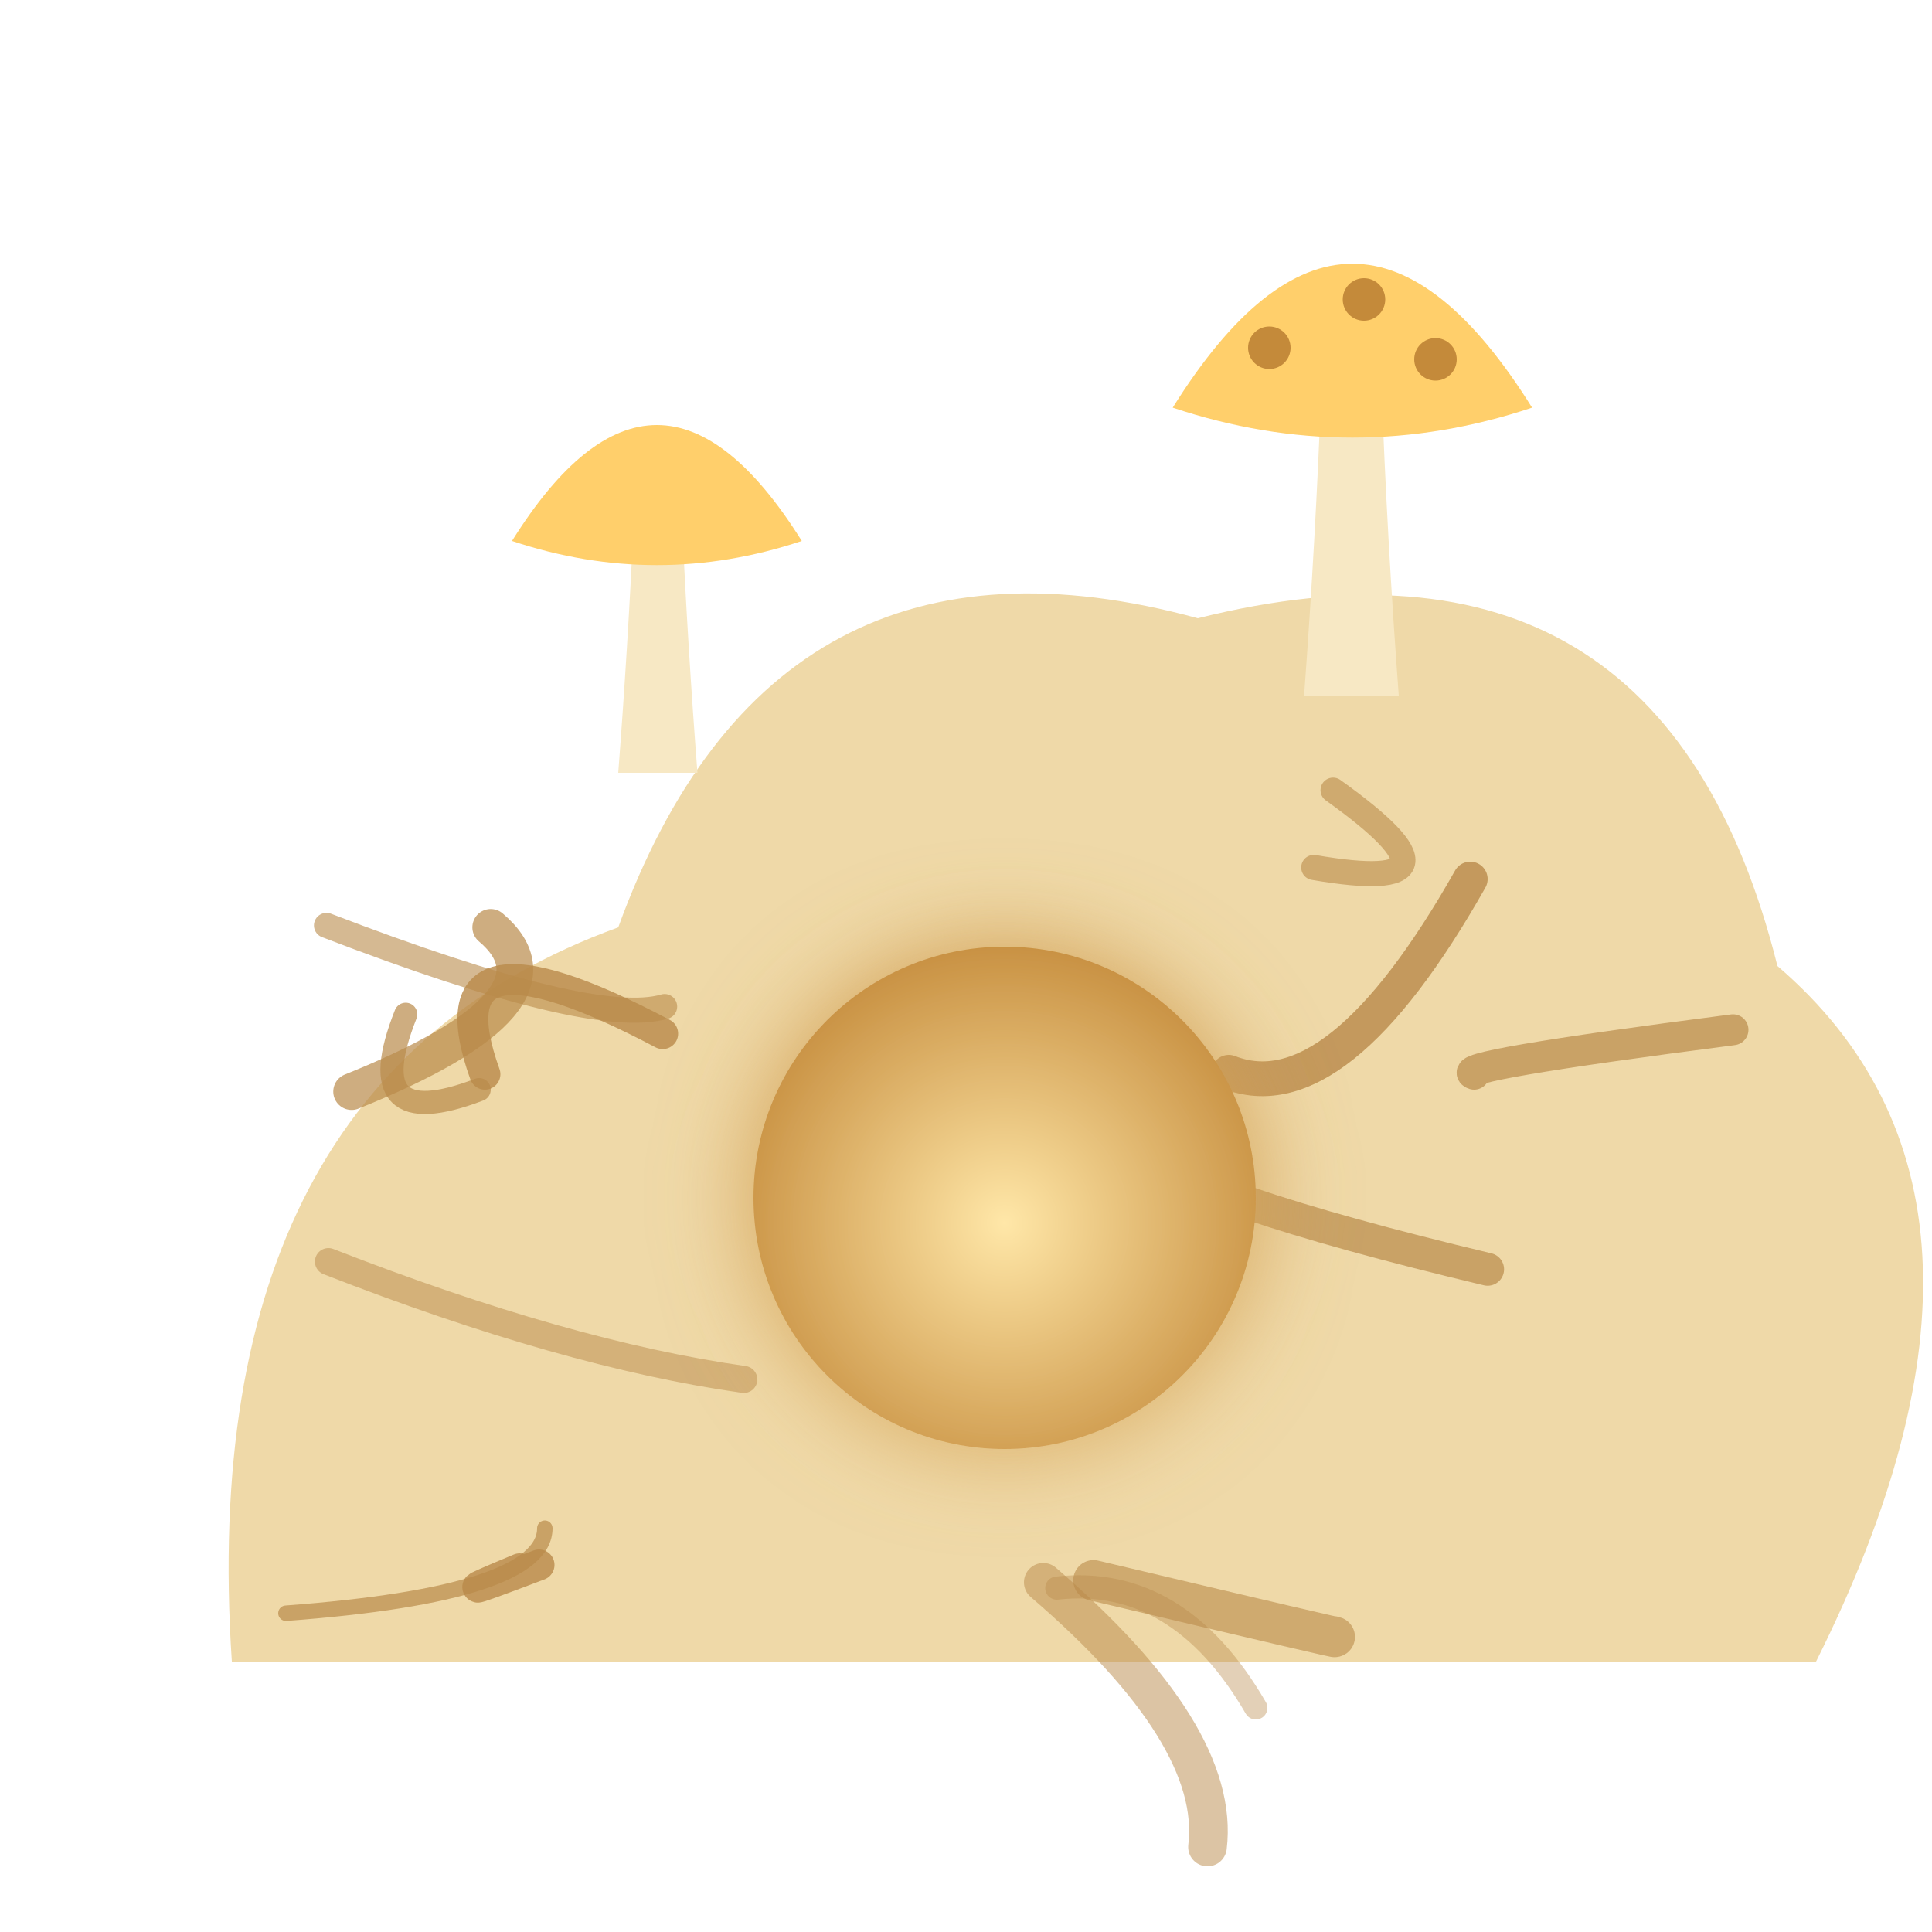
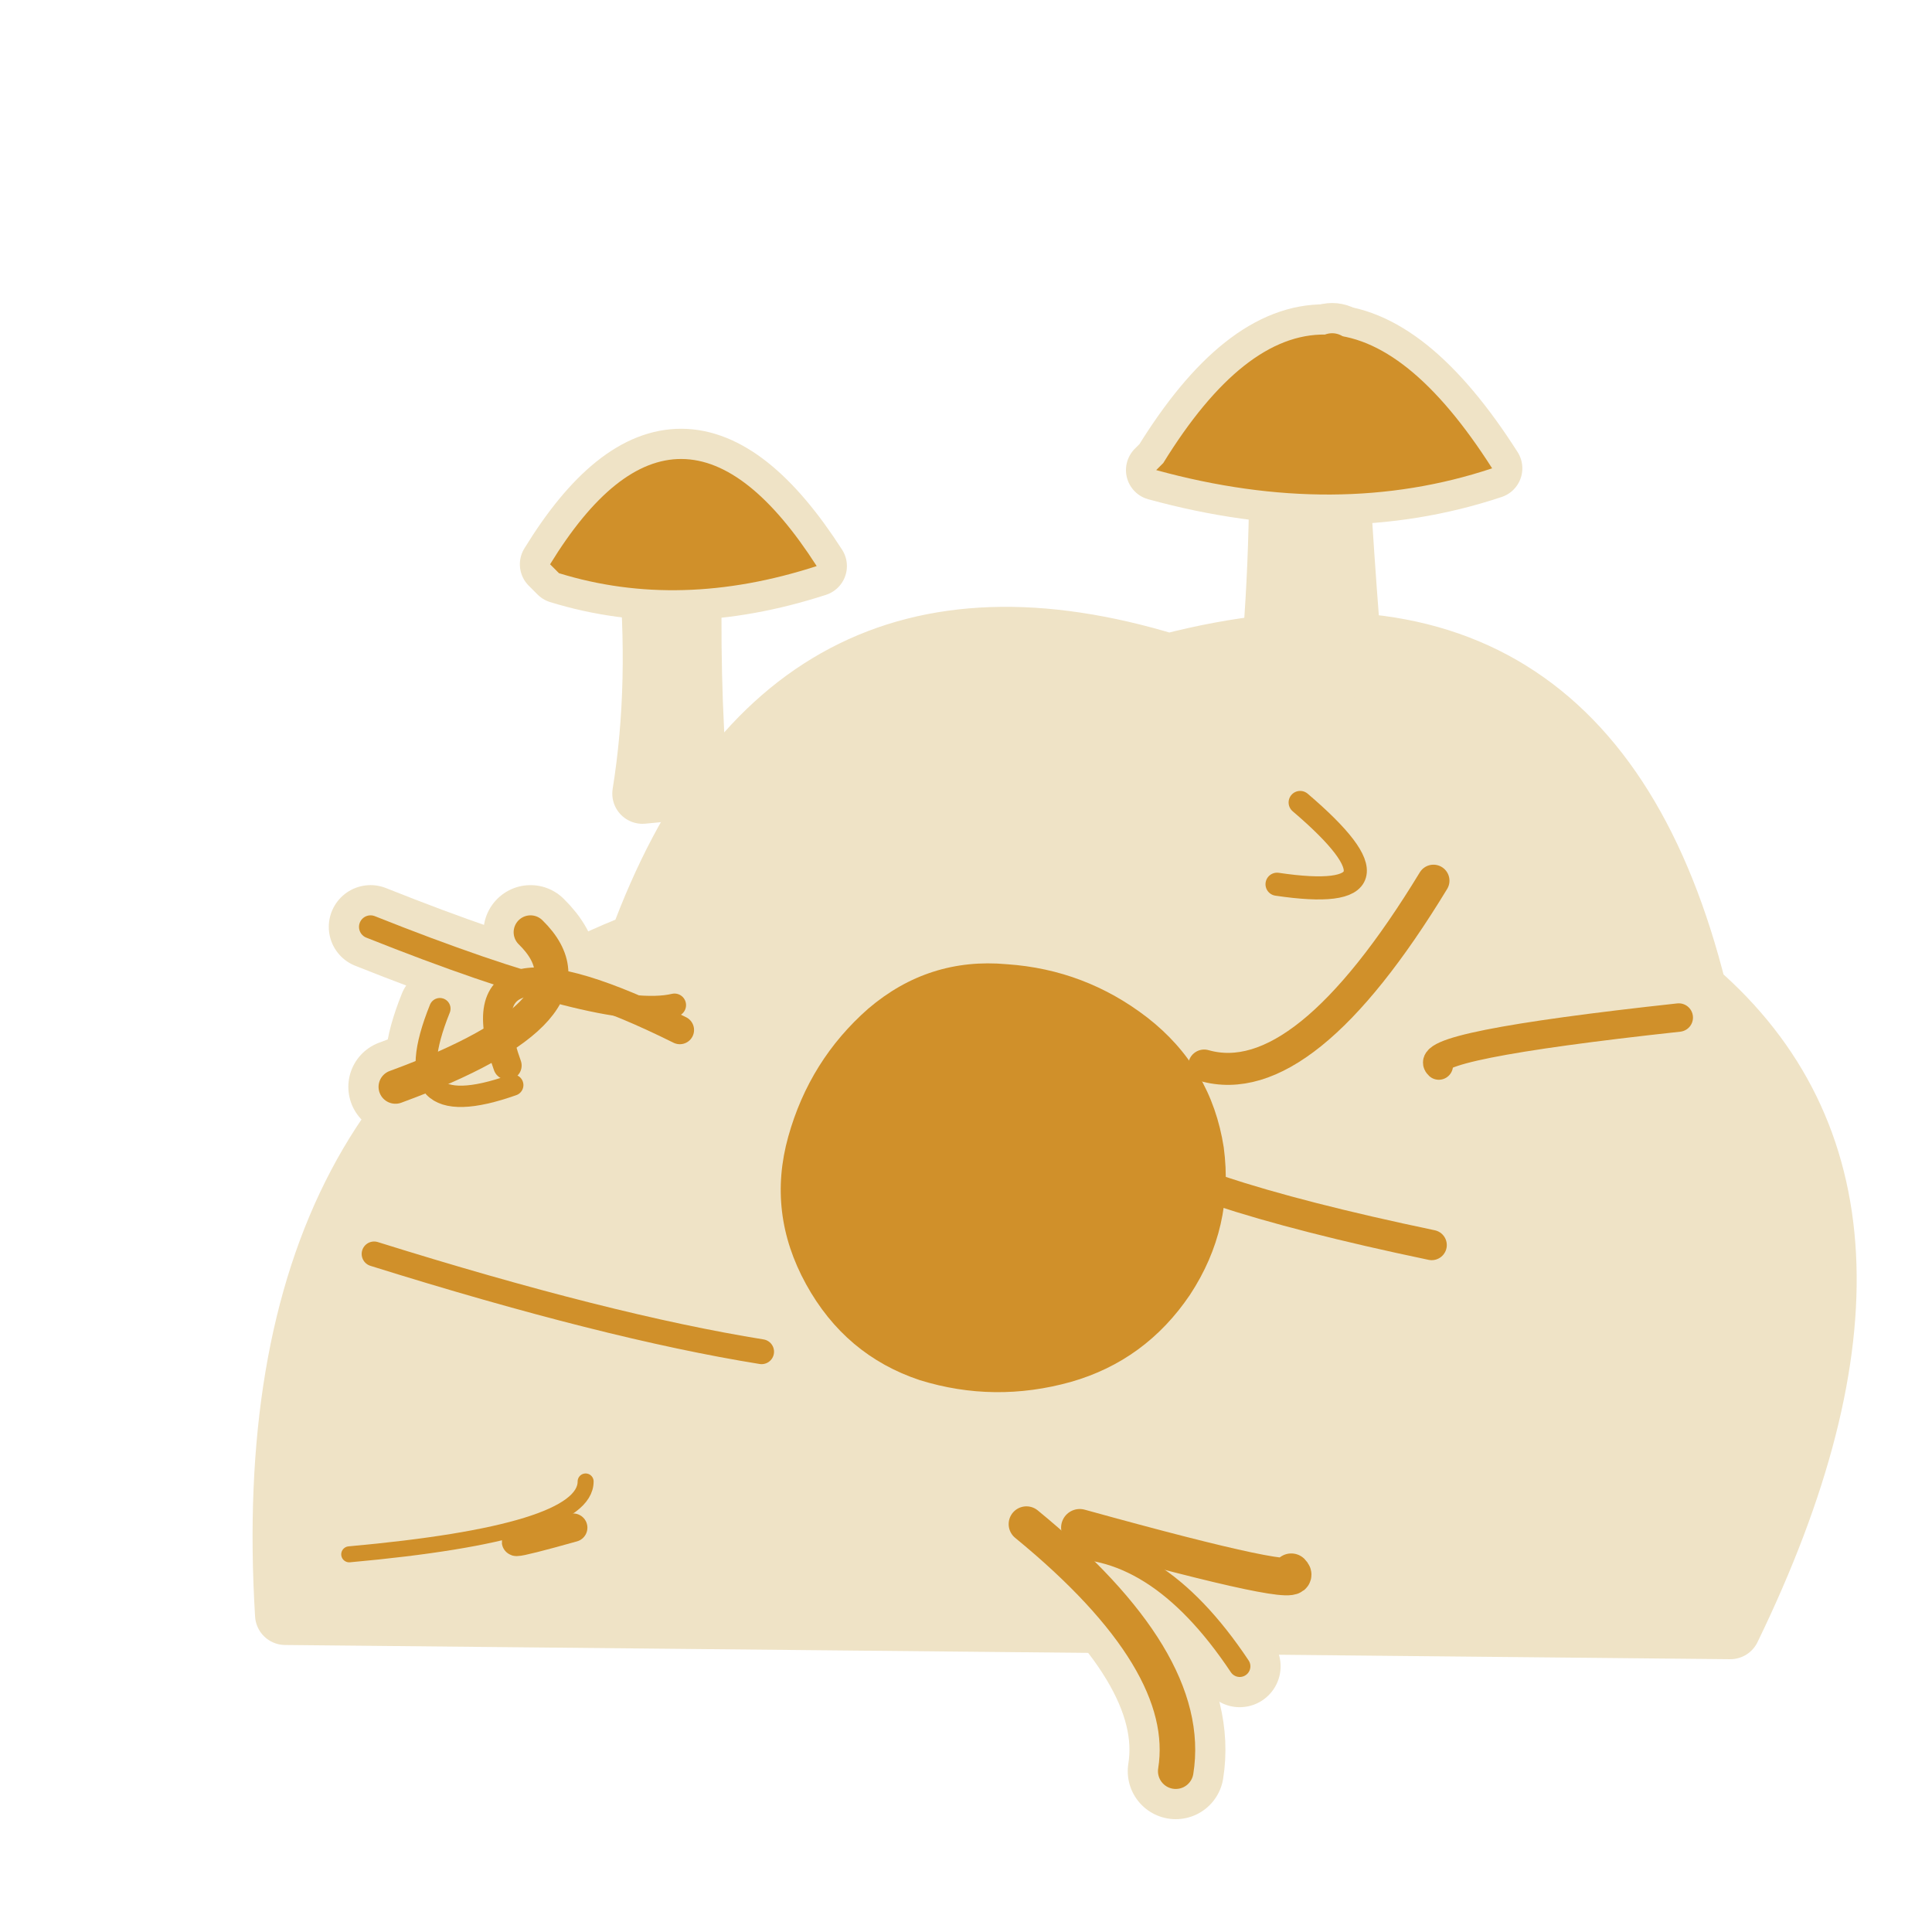
<svg xmlns="http://www.w3.org/2000/svg" viewBox="0 0 100 100" width="100" height="100" preserveAspectRatio="xMidYMid meet">
-   <defs>
-     <radialGradient id="core" cx="50%" cy="55%" r="60%">
-       <stop offset="0" stop-color="#ffe7a8" />
-       <stop offset="1" stop-color="#c48a3a" />
-     </radialGradient>
-     <filter id="glow" x="-50%" y="-50%" width="200%" height="200%">
-       <feGaussianBlur stdDeviation="2.4" result="b" />
-       <feMerge>
-         <feMergeNode in="b" />
-         <feMergeNode in="SourceGraphic" />
-       </feMerge>
-     </filter>
-   </defs>
-   <path d="M12 86 q-2 -30 20 -38 q8 -22 30 -16 q24 -6 30 18 q14 12 2 36 z" fill="#efd9a8" />
-   <path d="M76.1 45.5 q-6.9 12.2 -12.5 10" stroke="#b98a4a" stroke-width="1.8" fill="none" stroke-linecap="round" opacity="0.8" />
-   <path d="M25.4 48 q4.5 3.8 -7.2 8.5" stroke="#b98a4a" stroke-width="1.9" fill="none" stroke-linecap="round" opacity="0.7" />
-   <path d="M89.7 53.3 q-14.7 1.9 -13.4 2.3" stroke="#b98a4a" stroke-width="1.6" fill="none" stroke-linecap="round" opacity="0.7" />
-   <path d="M58.5 59.4 q3 2.6 18.5 6.3" stroke="#b98a4a" stroke-width="1.7" fill="none" stroke-linecap="round" opacity="0.7" />
-   <path d="M56.6 81.8 q13.5 3.2 12.4 2.9" stroke="#b98a4a" stroke-width="2.1" fill="none" stroke-linecap="round" opacity="0.6" />
-   <path d="M68 44.9 q8.7 1.5 1 -4" stroke="#b98a4a" stroke-width="1.3" fill="none" stroke-linecap="round" opacity="0.6" />
-   <path d="M14.8 83.5 q13.4 -1 13.4 -4.4" stroke="#b98a4a" stroke-width="0.8" fill="none" stroke-linecap="round" opacity="0.7" />
-   <path d="M34.3 53.5 q-12.3 -6.5 -9.2 2.1" stroke="#b98a4a" stroke-width="1.6" fill="none" stroke-linecap="round" opacity="0.8" />
-   <path d="M24.8 56.4 q-6.3 2.4 -3.8 -3.9" stroke="#b98a4a" stroke-width="1.2" fill="none" stroke-linecap="round" opacity="0.7" />
-   <path d="M54.7 82.2 q6.3 -0.7 10.3 6.2" stroke="#b98a4a" stroke-width="1.2" fill="none" stroke-linecap="round" opacity="0.4" />
-   <path d="M26.9 81.2 q-4.8 2 1 -0.2" stroke="#b98a4a" stroke-width="1.6" fill="none" stroke-linecap="round" opacity="0.8" />
-   <path d="M54 81.9 q9.2 7.9 8.5 13.7" stroke="#b98a4a" stroke-width="2" fill="none" stroke-linecap="round" opacity="0.5" />
-   <path d="M16.9 47.9 q13.8 5.3 17.5 4.2" stroke="#b98a4a" stroke-width="1.3" fill="none" stroke-linecap="round" opacity="0.6" />
-   <path d="M38.5 71.4 q-9.2 -1.3 -21.5 -6.1" stroke="#b98a4a" stroke-width="1.4" fill="none" stroke-linecap="round" opacity="0.5" />
-   <circle cx="52" cy="62" r="13" fill="url(#core)" filter="url(#glow)" />
-   <g>
-     <path d="M32 40 q0.5 -6.5 0.8 -13 h2.5 q0.3 6.5 0.8 13 z" fill="#f7e8c4" />
-     <path d="M26.5 28 q7.5 -12 15 0 q-7.5 2.5 -15 0 z" fill="#ffcf6b" />
-   </g>
-   <g>
-     <path d="M67.5 36 q0.6 -8.1 0.9 -16.1 h3.1 q0.3 8.1 0.9 16.1 z" fill="#f7e8c4" />
-     <path d="M60.7 21.1 q9.3 -14.9 18.6 0 q-9.3 3.1 -18.6 0 z" fill="#ffcf6b" />
-     <circle cx="65.7" cy="18" r="1.1" fill="#c48a3a" />
-     <circle cx="70.6" cy="15.5" r="1.1" fill="#c48a3a" />
-     <circle cx="74.3" cy="18.6" r="1.1" fill="#c48a3a" />
+   <g transform="translate(4 4) scale(0.92)">
+     <path d="M11.7 86.5 q-1.8 -29.5 19.9 -37.8 q8.2 -22.3 29.8 -15.7 q23.6 -6.1 29.7 18.4 q13.6 11.8 1.9 35.9 z" fill="#efe3c6" stroke="#efe3c6" stroke-width="3.4" stroke-linejoin="round" />
+     <path d="M76.3 45.2 q-7.3 12 -12.9 10.4" stroke-linecap="round" fill="none" stroke="#efe3c6" stroke-width="5.2" stroke-linejoin="round" />
+     <path d="M25.5 48.1 q4.4 4.3 -7.6 8.7" stroke-linecap="round" fill="none" stroke="#efe3c6" stroke-width="5.3" stroke-linejoin="round" />
+     <path d="M90.1 52.9 q-14.7 1.6 -13.5 2.7" stroke-linecap="round" fill="none" stroke="#efe3c6" stroke-width="5" stroke-linejoin="round" />
+     <path d="M58.1 59.7 q3.3 2.9 18.1 6" stroke-linecap="round" fill="none" stroke="#efe3c6" stroke-width="5.1" stroke-linejoin="round" />
+     <path d="M56.4 81.6 q13 3.6 11.9 2.5" stroke-linecap="round" fill="none" stroke="#efe3c6" stroke-width="5.5" stroke-linejoin="round" />
+     <path d="M67.5 45.4 q8.1 1.2 1.3 -4.6" stroke-linecap="round" fill="none" stroke="#efe3c6" stroke-width="4.7" stroke-linejoin="round" />
+     <path d="M15.3 83.1 q13.3 -1.2 13.3 -4.1" stroke-linecap="round" fill="none" stroke="#efe3c6" stroke-width="4.3" stroke-linejoin="round" />
+     <path d="M33.9 53.6 q-12.7 -6.3 -9.7 2" stroke-linecap="round" fill="none" stroke="#efe3c6" stroke-width="5" stroke-linejoin="round" />
+     <path d="M24.5 56.7 q-6.8 2.4 -4.1 -4.3" stroke-linecap="round" fill="none" stroke="#efe3c6" stroke-width="4.6" stroke-linejoin="round" />
+     <path d="M54.9 82.8 q5.7 -0.6 10.5 6.6" stroke-linecap="round" fill="none" stroke="#efe3c6" stroke-width="4.6" stroke-linejoin="round" />
+     <path d="M26.6 81.6 q-4.4 1.6 1.3 0" stroke-linecap="round" fill="none" stroke="#efe3c6" stroke-width="5" stroke-linejoin="round" />
+     <path d="M53.4 81.4 q9.4 7.7 8.4 13.9" stroke-linecap="round" fill="none" stroke="#efe3c6" stroke-width="5.4" stroke-linejoin="round" />
+     <path d="M16.5 47.8 q13.3 5.3 17.1 4.4" stroke-linecap="round" fill="none" stroke="#efe3c6" stroke-width="4.7" stroke-linejoin="round" />
+     <path d="M38.5 71.7 q-8.7 -1.4 -21.8 -5.5" stroke-linecap="round" fill="none" stroke="#efe3c6" stroke-width="4.8" stroke-linejoin="round" />
+     <path d="M64.5 60.2Q65.1 64.7 62.6 68.5Q60.1 72.2 55.9 73.4Q51.6 74.6 47.4 73.3Q43.2 71.9 41 67.9Q38.8 63.9 40 59.6Q41.2 55.3 44.5 52.4Q47.9 49.5 52.3 49.9Q56.7 50.2 60.2 52.9Q63.8 55.7 64.5 60.2Z" fill="#efe3c6" stroke="#efe3c6" stroke-width="3.4" stroke-linejoin="round" />
+     <g>
+       <path d="M31.8 40.3 q1 -6.2 0.3 -13.4 h2.5 q-0.2 6.8 0.3 13.1 z" fill="#efe3c6" stroke="#efe3c6" stroke-width="3.4" stroke-linejoin="round" />
+       <path d="M26.6 27.4 q7.3 -11.9 15 0.1 q-7.7 2.5 -14.5 0.4 z" fill="#efe3c6" stroke="#efe3c6" stroke-width="3.4" stroke-linejoin="round" />
+     </g>
+     <g>
+       <path d="M66.9 35.5 q0.9 -7.8 0.7 -16.7 h3.2 q0.4 8.1 1.1 16.1 z" fill="#efe3c6" stroke="#efe3c6" stroke-width="3.4" stroke-linejoin="round" />
+       <path d="M61.1 21.7 q9 -14.6 18.5 0.3 q-8.7 2.9 -18.9 0.1 z" fill="#efe3c6" stroke="#efe3c6" stroke-width="3.4" stroke-linejoin="round" />
+       <circle cx="65.7" cy="18" r="1.1" fill="#efe3c6" stroke="#efe3c6" stroke-width="3.4" stroke-linejoin="round" />
+       <circle cx="70.6" cy="15.5" r="1.1" fill="#efe3c6" stroke="#efe3c6" stroke-width="3.4" stroke-linejoin="round" />
+       <circle cx="74.3" cy="18.6" r="1.1" fill="#efe3c6" stroke="#efe3c6" stroke-width="3.4" stroke-linejoin="round" />
+     </g>
+     <path d="M11.7 86.5 q-1.8 -29.5 19.9 -37.8 q8.2 -22.3 29.8 -15.7 q23.6 -6.1 29.7 18.4 q13.6 11.8 1.9 35.9 z" fill="#efe3c6" />
+     <path d="M76.3 45.2 q-7.3 12 -12.9 10.4" stroke="#d0902a" stroke-width="1.8" fill="none" stroke-linecap="round" />
+     <path d="M25.5 48.1 q4.4 4.3 -7.6 8.7" stroke="#d0902a" stroke-width="1.9" fill="none" stroke-linecap="round" />
+     <path d="M90.1 52.9 q-14.7 1.6 -13.5 2.7" stroke="#d0902a" stroke-width="1.6" fill="none" stroke-linecap="round" />
+     <path d="M58.1 59.7 q3.3 2.9 18.1 6" stroke="#d0902a" stroke-width="1.7" fill="none" stroke-linecap="round" />
+     <path d="M56.4 81.6 q13 3.6 11.9 2.5" stroke="#d0902a" stroke-width="2.1" fill="none" stroke-linecap="round" />
+     <path d="M67.5 45.4 q8.1 1.2 1.3 -4.6" stroke="#d0902a" stroke-width="1.3" fill="none" stroke-linecap="round" />
+     <path d="M15.3 83.1 q13.3 -1.2 13.3 -4.1" stroke="#d0902a" stroke-width="0.9" fill="none" stroke-linecap="round" />
+     <path d="M33.9 53.6 q-12.7 -6.3 -9.7 2" stroke="#d0902a" stroke-width="1.6" fill="none" stroke-linecap="round" />
+     <path d="M24.5 56.7 q-6.8 2.4 -4.1 -4.3" stroke="#d0902a" stroke-width="1.2" fill="none" stroke-linecap="round" />
+     <path d="M54.9 82.8 q5.7 -0.6 10.5 6.6" stroke="#d0902a" stroke-width="1.2" fill="none" stroke-linecap="round" />
+     <path d="M26.6 81.6 q-4.4 1.6 1.3 0" stroke="#d0902a" stroke-width="1.6" fill="none" stroke-linecap="round" />
+     <path d="M53.4 81.4 q9.4 7.7 8.4 13.9" stroke="#d0902a" stroke-width="2" fill="none" stroke-linecap="round" />
+     <path d="M16.5 47.8 q13.3 5.3 17.1 4.4" stroke="#d0902a" stroke-width="1.3" fill="none" stroke-linecap="round" />
+     <path d="M38.5 71.7 q-8.7 -1.4 -21.8 -5.5" stroke="#d0902a" stroke-width="1.4" fill="none" stroke-linecap="round" />
+     <path fill="#d0902a" d="M64.5 60.2Q65.1 64.7 62.6 68.5Q60.1 72.2 55.9 73.4Q51.6 74.6 47.4 73.3Q43.2 71.9 41 67.9Q38.8 63.9 40 59.6Q41.2 55.3 44.5 52.4Q47.9 49.5 52.3 49.9Q56.7 50.2 60.2 52.9Q63.8 55.7 64.5 60.2Z" />
+     <g>
+       <path d="M31.8 40.3 q1 -6.2 0.3 -13.4 h2.5 q-0.2 6.8 0.3 13.1 z" fill="#efe3c6" />
+       <path d="M26.6 27.4 q7.3 -11.9 15 0.1 q-7.7 2.5 -14.5 0.4 z" fill="#d0902a" />
+     </g>
+     <g>
+       <path d="M66.9 35.5 q0.9 -7.8 0.7 -16.7 h3.2 q0.4 8.1 1.1 16.1 z" fill="#efe3c6" />
+       <path d="M61.1 21.7 q9 -14.6 18.5 0.3 q-8.7 2.9 -18.9 0.1 z" fill="#d0902a" />
+       <circle cx="65.7" cy="18" r="1.1" fill="#d0902a" />
+       <circle cx="70.6" cy="15.5" r="1.1" fill="#d0902a" />
+       <circle cx="74.3" cy="18.6" r="1.1" fill="#d0902a" />
+     </g>
  </g>
</svg>
